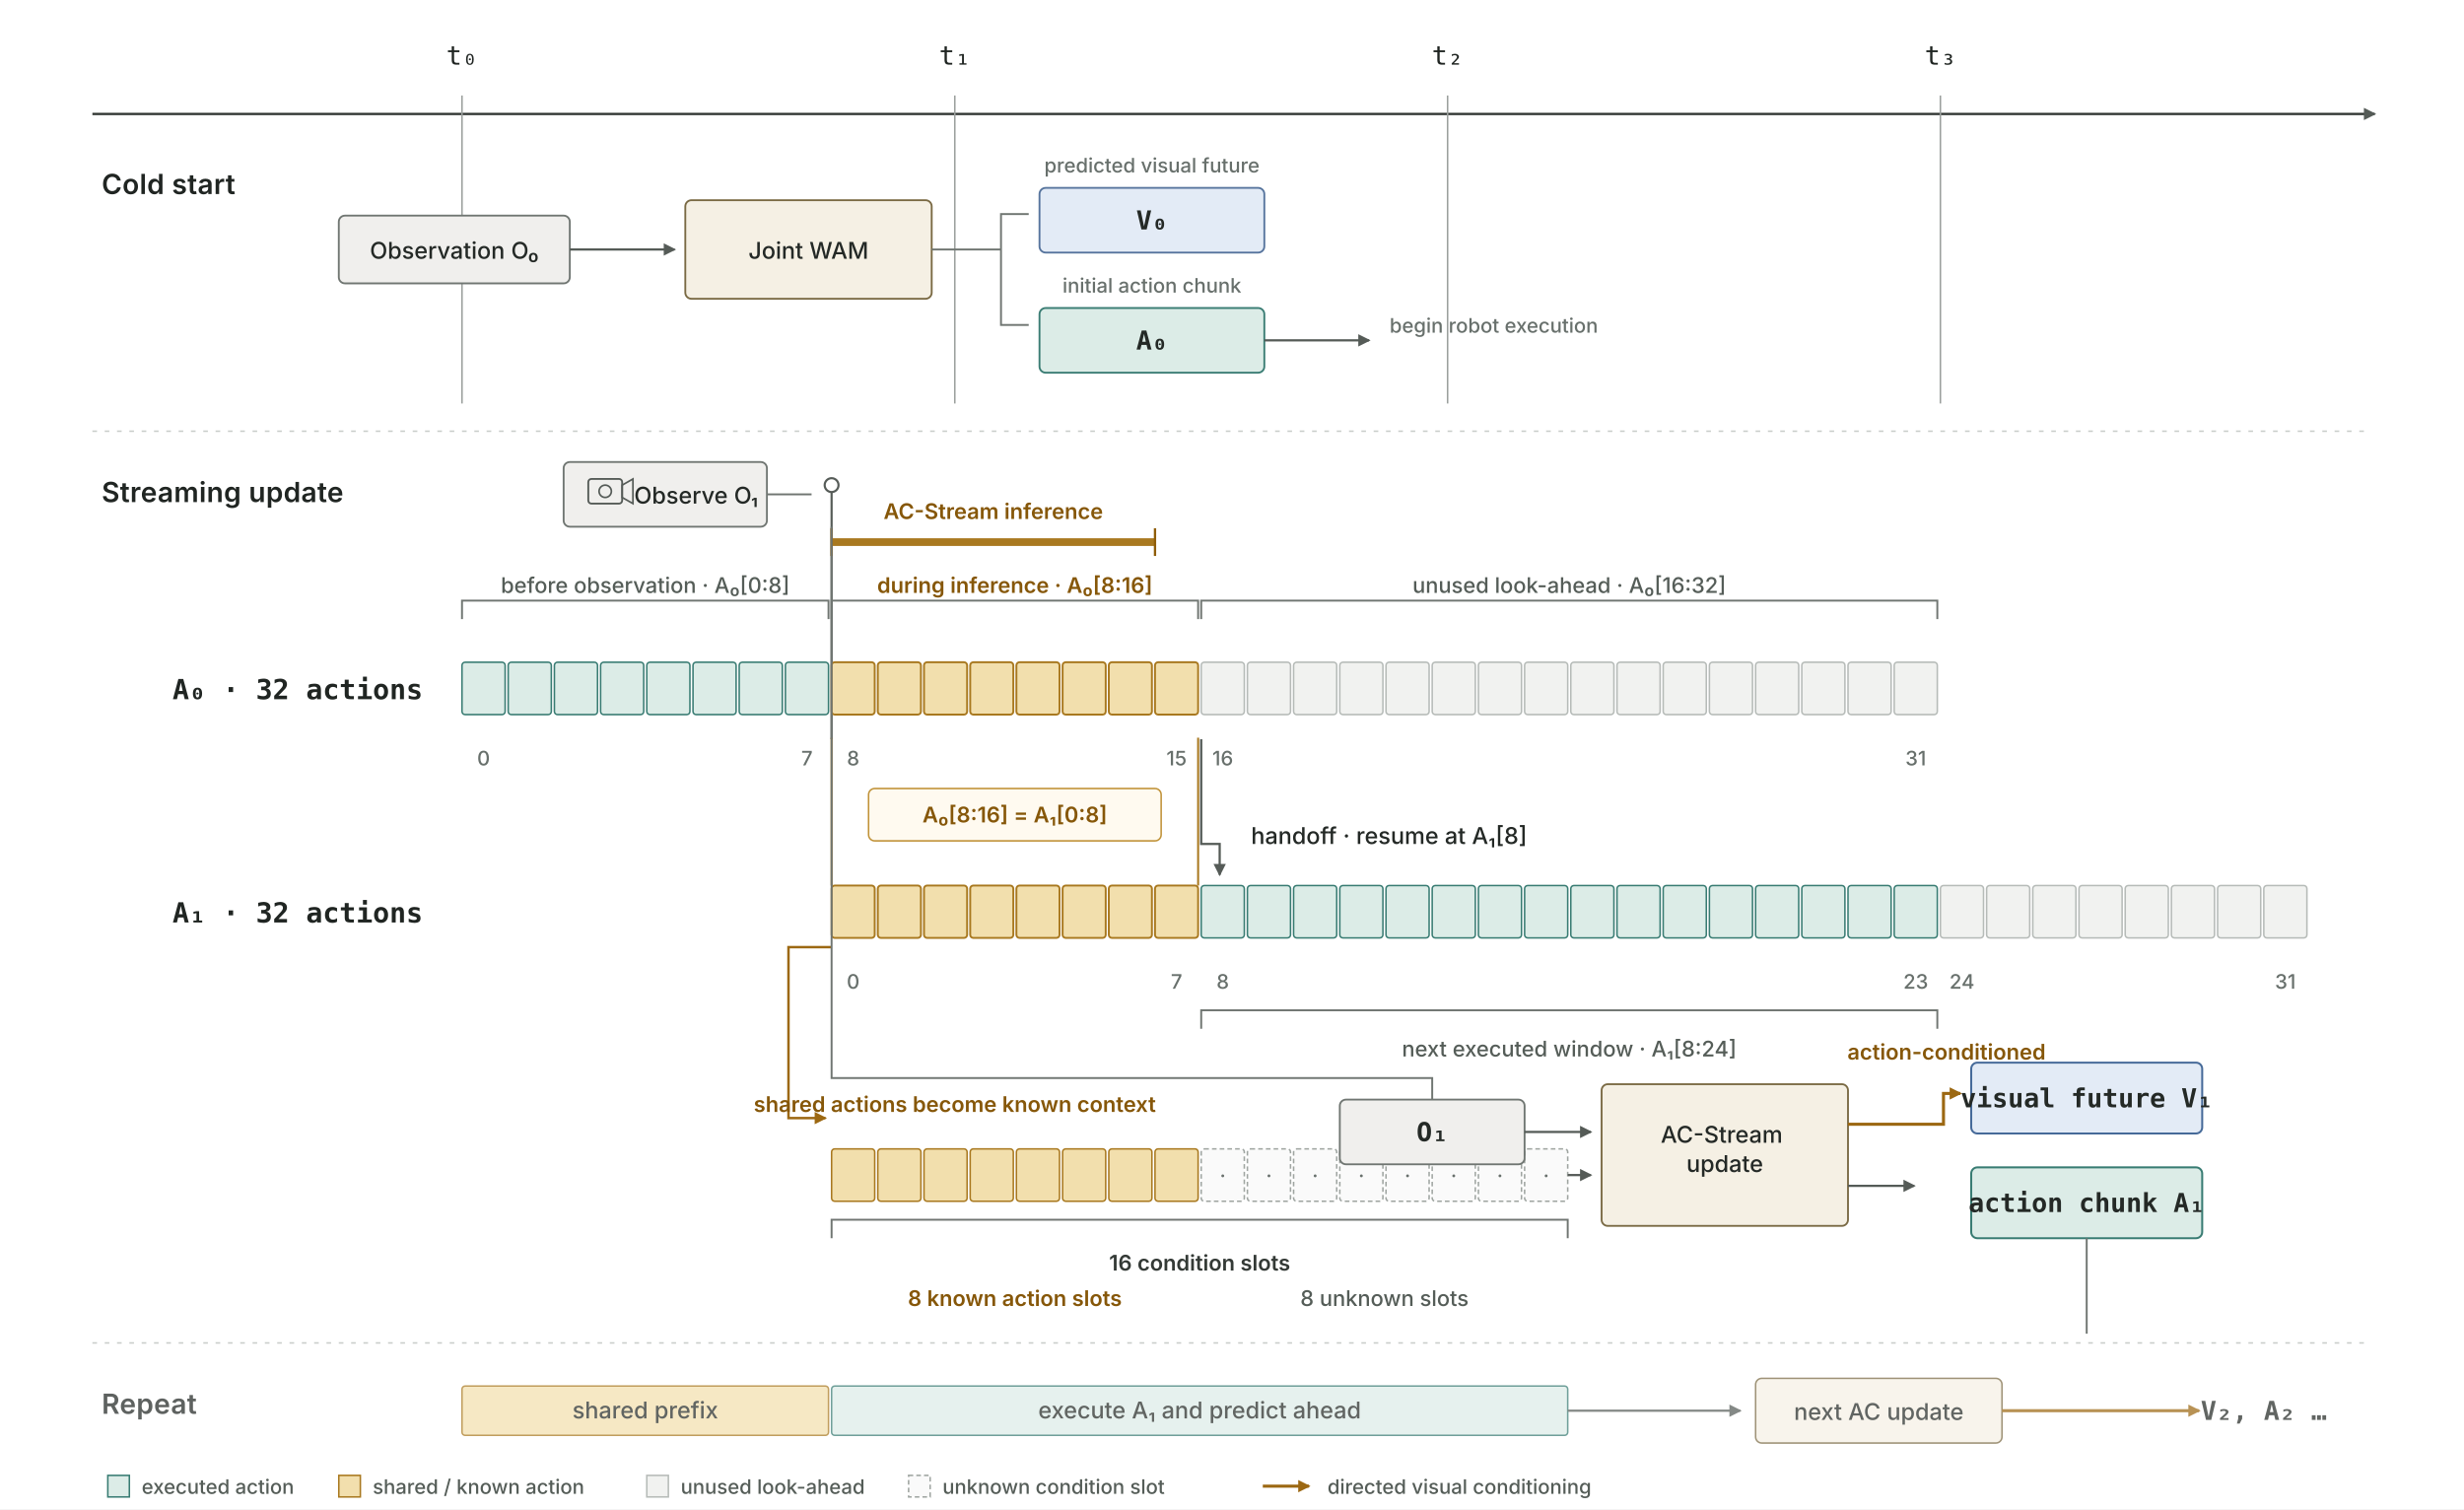
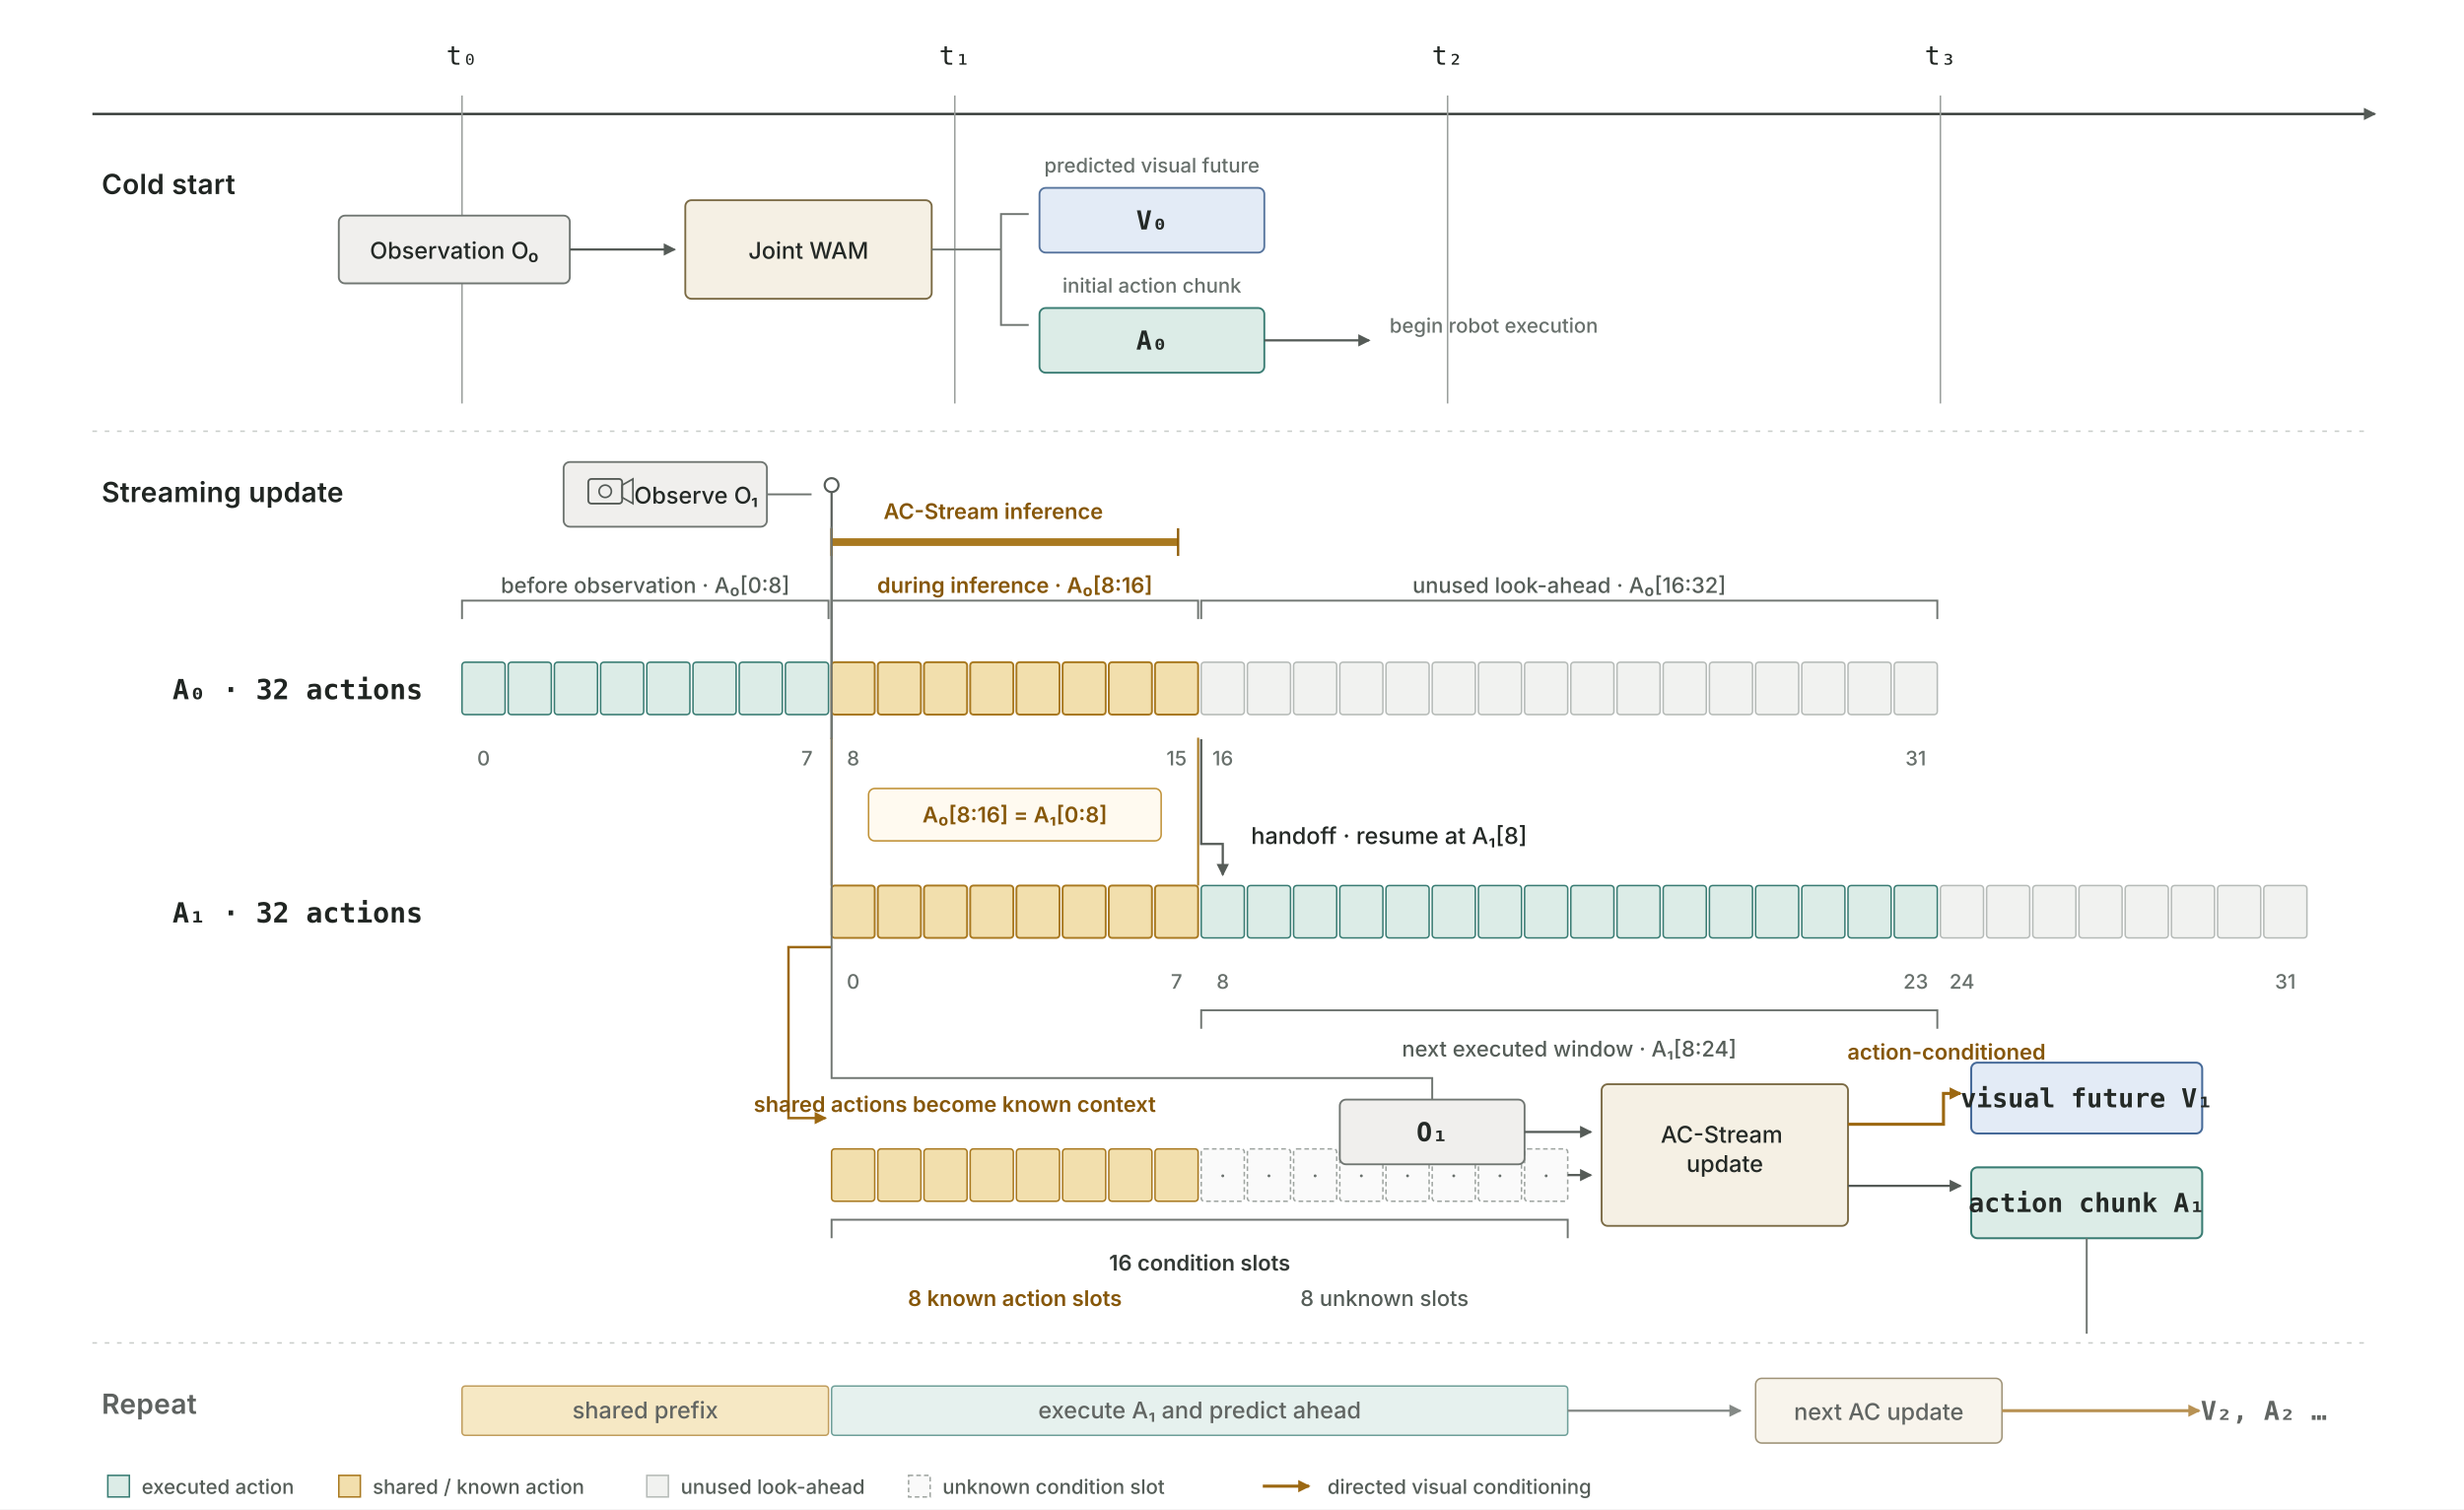
<svg xmlns="http://www.w3.org/2000/svg" viewBox="0 0 1600 980" role="img" aria-labelledby="streamwam-method-title streamwam-method-desc">
  <defs>
    <marker id="arrow-gray" markerWidth="8" markerHeight="8" refX="7" refY="4" orient="auto" markerUnits="userSpaceOnUse">
      <path d="M0 0 L8 4 L0 8 Z" fill="#555b57" />
    </marker>
    <marker id="arrow-gold" markerWidth="8" markerHeight="8" refX="7" refY="4" orient="auto" markerUnits="userSpaceOnUse">
      <path d="M0 0 L8 4 L0 8 Z" fill="#9c6812" />
    </marker>
    <style>
      .axis{stroke:#303532;stroke-width:1.5;fill:none}
      .landmark{stroke:#9ba09d;stroke-width:1;fill:none}
      .separator{stroke:#c9cdca;stroke-width:1;stroke-dasharray:3 5;fill:none}
      .connector{stroke:#555b57;stroke-width:1.45;fill:none;marker-end:url(#arrow-gray)}
      .connector-plain{stroke:#707672;stroke-width:1.25;fill:none}
      .condition-path{stroke:#9c6812;stroke-width:2;fill:none;marker-end:url(#arrow-gold)}
      .copy-path{stroke:#9c6812;stroke-width:1.6;fill:none;marker-end:url(#arrow-gold)}
      .row-title{font:600 18px/1.2 Inter,ui-sans-serif,system-ui,sans-serif;fill:#202522;letter-spacing:.01em}
      .time-label{font:500 17px/1 ui-monospace,SFMono-Regular,Consolas,monospace;fill:#202522}
      .block-label{font:500 15px/1.2 Inter,ui-sans-serif,system-ui,sans-serif;fill:#242926;text-anchor:middle}
      .symbol-label{font:600 17px/1 ui-monospace,SFMono-Regular,Consolas,monospace;fill:#242926;text-anchor:middle}
      .ribbon-label{font:600 18px/1 ui-monospace,SFMono-Regular,Consolas,monospace;fill:#202522}
      .range-label{font:500 14px/1.2 Inter,ui-sans-serif,system-ui,sans-serif;fill:#555d58;text-anchor:middle}
      .small-label{font:500 13px/1.2 Inter,ui-sans-serif,system-ui,sans-serif;fill:#68706c;text-anchor:middle}
      .gold-label{font:600 14px/1.2 Inter,ui-sans-serif,system-ui,sans-serif;fill:#865709;text-anchor:middle}
      .slot-label{font:600 14px/1.2 Inter,ui-sans-serif,system-ui,sans-serif;fill:#343a36;text-anchor:middle}
      .legend{font:500 13px/1.2 Inter,ui-sans-serif,system-ui,sans-serif;fill:#555d58}
      .action-cell,.condition-slot{stroke-width:1;rx:2}
      .executed{fill:#dcece7;stroke:#397c73}
      .shared{fill:#f2dfad;stroke:#a97920;stroke-width:1.25}
      .lookahead{fill:#f1f2f0;stroke:#b6bbb8}
      .known{fill:#f2dfad;stroke:#a97920}
      .unknown{fill:#fafafa;stroke:#9fa5a1;stroke-dasharray:3 2}
    </style>
  </defs>
  <rect width="1600" height="980" fill="#ffffff" />
  <g id="time-axis">
    <path class="axis" d="M60 74 H1542" marker-end="url(#arrow-gray)" />
    <line id="time-t0" class="landmark" x1="300" y1="62" x2="300" y2="262" />
    <line id="time-t1" class="landmark" x1="620" y1="62" x2="620" y2="262" />
    <line id="time-t2" class="landmark" x1="940" y1="62" x2="940" y2="262" />
    <line id="time-t3" class="landmark" x1="1260" y1="62" x2="1260" y2="262" />
    <text class="time-label" x="300" y="42" text-anchor="middle">t₀</text>
    <text class="time-label" x="620" y="42" text-anchor="middle">t₁</text>
    <text class="time-label" x="940" y="42" text-anchor="middle">t₂</text>
    <text class="time-label" x="1260" y="42" text-anchor="middle">t₃</text>
  </g>
  <g id="row-cold-start">
    <text class="row-title" x="66" y="126">Cold start</text>
    <rect id="observation-0" x="220" y="140" width="150" height="44" rx="4" fill="#f0efed" stroke="#707672" stroke-width="1.2" />
    <text class="block-label" x="295" y="168">Observation O₀</text>
    <path class="connector" d="M370 162 H438" />
    <rect id="joint-wam-0" x="445" y="130" width="160" height="64" rx="4" fill="#f5f0e4" stroke="#7a6a44" stroke-width="1.2" />
    <text class="block-label" x="525" y="168">Joint WAM</text>
    <path class="connector-plain" d="M605 162 H650 V139 H668 M650 162 V211 H668" />
    <text class="small-label" x="748" y="112">predicted visual future</text>
    <rect id="video-0" x="675" y="122" width="146" height="42" rx="4" fill="#e3ebf6" stroke="#56749d" stroke-width="1.2" />
    <text class="symbol-label" x="748" y="149">V₀</text>
    <text class="small-label" x="748" y="190">initial action chunk</text>
    <rect id="action-0" x="675" y="200" width="146" height="42" rx="4" fill="#dcece7" stroke="#397c73" stroke-width="1.2" />
    <text class="symbol-label" x="748" y="227">A₀</text>
    <path class="connector" d="M821 221 H889" />
    <text class="small-label" x="970" y="216">begin robot execution</text>
  </g>
  <path class="separator" d="M60 280 H1540" />
  <g id="row-stream-1">
    <text class="row-title" x="66" y="326">Streaming update</text>
    <text class="ribbon-label" x="112" y="454">A₀ · 32 actions</text>
    <g id="observe-marker" data-x="540">
      <line x1="540" y1="315" x2="540" y2="480" stroke="#565c58" stroke-width="1.4" />
      <circle cx="540" cy="315" r="4.5" fill="#ffffff" stroke="#565c58" stroke-width="1.4" />
      <rect id="observation-1" x="366" y="300" width="132" height="42" rx="4" fill="#f0efed" stroke="#707672" stroke-width="1.2" />
      <rect x="382" y="311" width="22" height="16" rx="2" fill="none" stroke="#555b57" stroke-width="1.2" />
      <circle cx="393" cy="319" r="4" fill="none" stroke="#555b57" stroke-width="1.1" />
      <path d="M404 315 L411 311 V327 L404 323 Z" fill="none" stroke="#555b57" stroke-width="1.1" />
      <text class="block-label" x="452" y="327">Observe O₁</text>
      <path class="connector-plain" d="M498 321 H527" />
    </g>
    <g id="inference-window" data-start-x="540">
      <text class="gold-label" x="645" y="337">AC-Stream inference</text>
-       <line x1="540" y1="352" x2="750" y2="352" stroke="#a97920" stroke-width="5" />
+       <line x1="540" y1="352" x2="765" y2="352" stroke="#a97920" stroke-width="5" />
      <line x1="540" y1="343" x2="540" y2="361" stroke="#8f5d08" stroke-width="1.5" />
-       <line id="inference-end-tick" data-x="750" x1="750" y1="343" x2="750" y2="361" stroke="#8f5d08" stroke-width="1.5" />
+       <line id="inference-end-tick" data-x="765" x1="765" y1="343" x2="765" y2="361" stroke="#8f5d08" stroke-width="1.5" />
    </g>
    <path class="connector-plain" d="M300 402 V390 H538 V402" />
    <text class="range-label" x="419" y="385">before observation · A₀[0:8]</text>
    <path class="connector-plain" d="M540 402 V390 H778 V402" />
    <text class="gold-label" x="659" y="385">during inference · A₀[8:16]</text>
    <path class="connector-plain" d="M780 402 V390 H1258 V402" />
    <text class="range-label" x="1019" y="385">unused look-ahead · A₀[16:32]</text>
    <g id="action-ribbon-a0">
      <rect id="a0-cell-0" class="action-cell executed" x="300" y="430" width="28" height="34" />
      <rect id="a0-cell-1" class="action-cell executed" x="330" y="430" width="28" height="34" />
      <rect id="a0-cell-2" class="action-cell executed" x="360" y="430" width="28" height="34" />
      <rect id="a0-cell-3" class="action-cell executed" x="390" y="430" width="28" height="34" />
      <rect id="a0-cell-4" class="action-cell executed" x="420" y="430" width="28" height="34" />
      <rect id="a0-cell-5" class="action-cell executed" x="450" y="430" width="28" height="34" />
      <rect id="a0-cell-6" class="action-cell executed" x="480" y="430" width="28" height="34" />
      <rect id="a0-cell-7" class="action-cell executed" x="510" y="430" width="28" height="34" />
      <rect id="a0-cell-8" class="action-cell shared" x="540" y="430" width="28" height="34" />
      <rect id="a0-cell-9" class="action-cell shared" x="570" y="430" width="28" height="34" />
      <rect id="a0-cell-10" class="action-cell shared" x="600" y="430" width="28" height="34" />
      <rect id="a0-cell-11" class="action-cell shared" x="630" y="430" width="28" height="34" />
      <rect id="a0-cell-12" class="action-cell shared" x="660" y="430" width="28" height="34" />
      <rect id="a0-cell-13" class="action-cell shared" x="690" y="430" width="28" height="34" />
      <rect id="a0-cell-14" class="action-cell shared" x="720" y="430" width="28" height="34" />
      <rect id="a0-cell-15" class="action-cell shared" x="750" y="430" width="28" height="34" />
      <rect id="a0-cell-16" class="action-cell lookahead" x="780" y="430" width="28" height="34" />
      <rect id="a0-cell-17" class="action-cell lookahead" x="810" y="430" width="28" height="34" />
      <rect id="a0-cell-18" class="action-cell lookahead" x="840" y="430" width="28" height="34" />
      <rect id="a0-cell-19" class="action-cell lookahead" x="870" y="430" width="28" height="34" />
      <rect id="a0-cell-20" class="action-cell lookahead" x="900" y="430" width="28" height="34" />
      <rect id="a0-cell-21" class="action-cell lookahead" x="930" y="430" width="28" height="34" />
      <rect id="a0-cell-22" class="action-cell lookahead" x="960" y="430" width="28" height="34" />
      <rect id="a0-cell-23" class="action-cell lookahead" x="990" y="430" width="28" height="34" />
      <rect id="a0-cell-24" class="action-cell lookahead" x="1020" y="430" width="28" height="34" />
      <rect id="a0-cell-25" class="action-cell lookahead" x="1050" y="430" width="28" height="34" />
      <rect id="a0-cell-26" class="action-cell lookahead" x="1080" y="430" width="28" height="34" />
      <rect id="a0-cell-27" class="action-cell lookahead" x="1110" y="430" width="28" height="34" />
      <rect id="a0-cell-28" class="action-cell lookahead" x="1140" y="430" width="28" height="34" />
      <rect id="a0-cell-29" class="action-cell lookahead" x="1170" y="430" width="28" height="34" />
      <rect id="a0-cell-30" class="action-cell lookahead" x="1200" y="430" width="28" height="34" />
      <rect id="a0-cell-31" class="action-cell lookahead" x="1230" y="430" width="28" height="34" />
    </g>
    <text class="small-label" x="314" y="497">0</text>
    <text class="small-label" x="524" y="497">7</text>
    <text class="small-label" x="554" y="497">8</text>
    <text class="small-label" x="764" y="497">15</text>
    <text class="small-label" x="794" y="497">16</text>
    <text class="small-label" x="1244" y="497">31</text>
    <g id="overlap-connectors">
      <line x1="540" y1="479" x2="540" y2="575" stroke="#a97920" stroke-width="1.3" />
      <line x1="778" y1="479" x2="778" y2="575" stroke="#a97920" stroke-width="1.3" />
      <rect x="564" y="512" width="190" height="34" rx="4" fill="#fffaf0" stroke="#c09238" stroke-width="1" />
      <text class="gold-label" x="659" y="534">A₀[8:16] = A₁[0:8]</text>
    </g>
-     <path id="handoff-to-a1-8" data-handoff-x="780" data-target-x="780" class="connector" d="M780 480 V548 H792 V568" />
+     <path id="handoff-to-a1-8" data-handoff-x="780" data-target-x="794" class="connector" d="M780 480 V548 H794 V568" />
    <text class="block-label" x="902" y="548">handoff · resume at A₁[8]</text>
    <text class="ribbon-label" x="112" y="599">A₁ · 32 actions</text>
    <g id="action-ribbon-a1">
      <rect id="a1-cell-0" class="action-cell shared" x="540" y="575" width="28" height="34" />
      <rect id="a1-cell-1" class="action-cell shared" x="570" y="575" width="28" height="34" />
      <rect id="a1-cell-2" class="action-cell shared" x="600" y="575" width="28" height="34" />
      <rect id="a1-cell-3" class="action-cell shared" x="630" y="575" width="28" height="34" />
      <rect id="a1-cell-4" class="action-cell shared" x="660" y="575" width="28" height="34" />
      <rect id="a1-cell-5" class="action-cell shared" x="690" y="575" width="28" height="34" />
      <rect id="a1-cell-6" class="action-cell shared" x="720" y="575" width="28" height="34" />
      <rect id="a1-cell-7" class="action-cell shared" x="750" y="575" width="28" height="34" />
      <rect id="a1-cell-8" class="action-cell executed" x="780" y="575" width="28" height="34" />
      <rect id="a1-cell-9" class="action-cell executed" x="810" y="575" width="28" height="34" />
      <rect id="a1-cell-10" class="action-cell executed" x="840" y="575" width="28" height="34" />
      <rect id="a1-cell-11" class="action-cell executed" x="870" y="575" width="28" height="34" />
      <rect id="a1-cell-12" class="action-cell executed" x="900" y="575" width="28" height="34" />
      <rect id="a1-cell-13" class="action-cell executed" x="930" y="575" width="28" height="34" />
      <rect id="a1-cell-14" class="action-cell executed" x="960" y="575" width="28" height="34" />
      <rect id="a1-cell-15" class="action-cell executed" x="990" y="575" width="28" height="34" />
      <rect id="a1-cell-16" class="action-cell executed" x="1020" y="575" width="28" height="34" />
      <rect id="a1-cell-17" class="action-cell executed" x="1050" y="575" width="28" height="34" />
      <rect id="a1-cell-18" class="action-cell executed" x="1080" y="575" width="28" height="34" />
      <rect id="a1-cell-19" class="action-cell executed" x="1110" y="575" width="28" height="34" />
      <rect id="a1-cell-20" class="action-cell executed" x="1140" y="575" width="28" height="34" />
      <rect id="a1-cell-21" class="action-cell executed" x="1170" y="575" width="28" height="34" />
      <rect id="a1-cell-22" class="action-cell executed" x="1200" y="575" width="28" height="34" />
      <rect id="a1-cell-23" class="action-cell executed" x="1230" y="575" width="28" height="34" />
      <rect id="a1-cell-24" class="action-cell lookahead" x="1260" y="575" width="28" height="34" />
      <rect id="a1-cell-25" class="action-cell lookahead" x="1290" y="575" width="28" height="34" />
      <rect id="a1-cell-26" class="action-cell lookahead" x="1320" y="575" width="28" height="34" />
      <rect id="a1-cell-27" class="action-cell lookahead" x="1350" y="575" width="28" height="34" />
      <rect id="a1-cell-28" class="action-cell lookahead" x="1380" y="575" width="28" height="34" />
      <rect id="a1-cell-29" class="action-cell lookahead" x="1410" y="575" width="28" height="34" />
      <rect id="a1-cell-30" class="action-cell lookahead" x="1440" y="575" width="28" height="34" />
      <rect id="a1-cell-31" class="action-cell lookahead" x="1470" y="575" width="28" height="34" />
    </g>
    <text class="small-label" x="554" y="642">0</text>
    <text class="small-label" x="764" y="642">7</text>
    <text class="small-label" x="794" y="642">8</text>
    <text class="small-label" x="1244" y="642">23</text>
    <text class="small-label" x="1274" y="642">24</text>
    <text class="small-label" x="1484" y="642">31</text>
    <path class="connector-plain" d="M780 668 V656 H1258 V668" />
    <text class="range-label" x="1019" y="686">next executed window · A₁[8:24]</text>
    <path id="overlap-to-known-slots" data-source="a0-8-16" data-target="condition-known-slots" class="copy-path" d="M540 615 H512 V726 H536" />
    <text class="gold-label" x="620" y="722">shared actions become known context</text>
    <g id="condition-known-slots">
      <rect id="known-slot-0" class="condition-slot known" x="540" y="746" width="28" height="34" />
      <rect id="known-slot-1" class="condition-slot known" x="570" y="746" width="28" height="34" />
      <rect id="known-slot-2" class="condition-slot known" x="600" y="746" width="28" height="34" />
      <rect id="known-slot-3" class="condition-slot known" x="630" y="746" width="28" height="34" />
      <rect id="known-slot-4" class="condition-slot known" x="660" y="746" width="28" height="34" />
      <rect id="known-slot-5" class="condition-slot known" x="690" y="746" width="28" height="34" />
      <rect id="known-slot-6" class="condition-slot known" x="720" y="746" width="28" height="34" />
      <rect id="known-slot-7" class="condition-slot known" x="750" y="746" width="28" height="34" />
    </g>
    <g id="condition-unknown-slots">
      <rect id="unknown-slot-0" class="condition-slot unknown" x="780" y="746" width="28" height="34" />
      <rect id="unknown-slot-1" class="condition-slot unknown" x="810" y="746" width="28" height="34" />
      <rect id="unknown-slot-2" class="condition-slot unknown" x="840" y="746" width="28" height="34" />
      <rect id="unknown-slot-3" class="condition-slot unknown" x="870" y="746" width="28" height="34" />
      <rect id="unknown-slot-4" class="condition-slot unknown" x="900" y="746" width="28" height="34" />
      <rect id="unknown-slot-5" class="condition-slot unknown" x="930" y="746" width="28" height="34" />
      <rect id="unknown-slot-6" class="condition-slot unknown" x="960" y="746" width="28" height="34" />
      <rect id="unknown-slot-7" class="condition-slot unknown" x="990" y="746" width="28" height="34" />
    </g>
    <path class="connector-plain" d="M540 804 V792 H1018 V804" />
    <text class="slot-label" x="779" y="825">16 condition slots</text>
    <text class="gold-label" x="659" y="848">8 known action slots</text>
    <text class="range-label" x="899" y="848">8 unknown slots</text>
    <text class="small-label" x="794" y="768">·</text>
    <text class="small-label" x="824" y="768">·</text>
    <text class="small-label" x="854" y="768">·</text>
    <text class="small-label" x="884" y="768">·</text>
    <text class="small-label" x="914" y="768">·</text>
    <text class="small-label" x="944" y="768">·</text>
    <text class="small-label" x="974" y="768">·</text>
    <text class="small-label" x="1004" y="768">·</text>
    <path class="connector-plain" d="M540 342 V700 H930 V714" />
    <rect x="870" y="714" width="120" height="42" rx="4" fill="#f0efed" stroke="#707672" stroke-width="1.2" />
    <text class="symbol-label" x="930" y="741">O₁</text>
    <path id="observation-to-update" data-target="ac-update-1" class="connector" d="M990 735 H1033" />
    <path id="slots-to-update" data-target="ac-update-1" class="connector" d="M1018 763 H1033" />
    <rect id="ac-update-1" x="1040" y="704" width="160" height="92" rx="4" fill="#f5f0e4" stroke="#7a6a44" stroke-width="1.2" />
    <text class="block-label" x="1120" y="742">
      <tspan x="1120">AC-Stream</tspan>
      <tspan x="1120" dy="19">update</tspan>
    </text>
-     <path class="connector" d="M1200 770 H1243" />
+     <path id="action-output-path-1" class="connector" d="M1200 770 H1273" />
    <path id="condition-to-video-v1" data-target="video-1" class="condition-path" d="M1200 730 H1262 V710 H1273" />
    <text class="gold-label" x="1264" y="688">action-conditioned</text>
    <rect id="video-1" x="1280" y="690" width="150" height="46" rx="4" fill="#e3ebf6" stroke="#466a99" stroke-width="1.3" />
    <text class="symbol-label" x="1355" y="719">visual future V₁</text>
-     <rect x="1280" y="758" width="150" height="46" rx="4" fill="#dcece7" stroke="#397c73" stroke-width="1.3" />
+     <rect id="action-output-1" x="1280" y="758" width="150" height="46" rx="4" fill="#dcece7" stroke="#397c73" stroke-width="1.3" />
    <text class="symbol-label" x="1355" y="787">action chunk A₁</text>
    <path class="connector-plain" d="M1355 804 V866" />
  </g>
  <path class="separator" d="M60 872 H1540" />
  <g id="row-stream-2" opacity=".72">
    <text class="row-title" x="66" y="918">Repeat</text>
    <rect x="300" y="900" width="238" height="32" rx="2" fill="#f2dfad" stroke="#a97920" />
    <rect x="540" y="900" width="478" height="32" rx="2" fill="#dcece7" stroke="#397c73" />
    <text class="block-label" x="419" y="921">shared prefix</text>
    <text class="block-label" x="779" y="921">execute A₁ and predict ahead</text>
    <path class="connector" d="M1018 916 H1130" />
    <rect x="1140" y="895" width="160" height="42" rx="4" fill="#f5f0e4" stroke="#7a6a44" />
    <text class="block-label" x="1220" y="922">next AC update</text>
    <path class="condition-path" d="M1300 916 H1428" />
    <text class="symbol-label" x="1470" y="922">V₂, A₂ …</text>
  </g>
  <g transform="translate(70 958)">
    <rect width="14" height="14" fill="#dcece7" stroke="#397c73" />
    <text class="legend" x="22" y="12">executed action</text>
    <rect x="150" width="14" height="14" fill="#f2dfad" stroke="#a97920" />
    <text class="legend" x="172" y="12">shared / known action</text>
    <rect x="350" width="14" height="14" fill="#f1f2f0" stroke="#b6bbb8" />
    <text class="legend" x="372" y="12">unused look-ahead</text>
    <rect x="520" width="14" height="14" fill="#fafafa" stroke="#9fa5a1" stroke-dasharray="3 2" />
    <text class="legend" x="542" y="12">unknown condition slot</text>
    <line x1="750" y1="7" x2="780" y2="7" stroke="#9c6812" stroke-width="2" marker-end="url(#arrow-gold)" />
    <text class="legend" x="792" y="12">directed visual conditioning</text>
  </g>
</svg>
